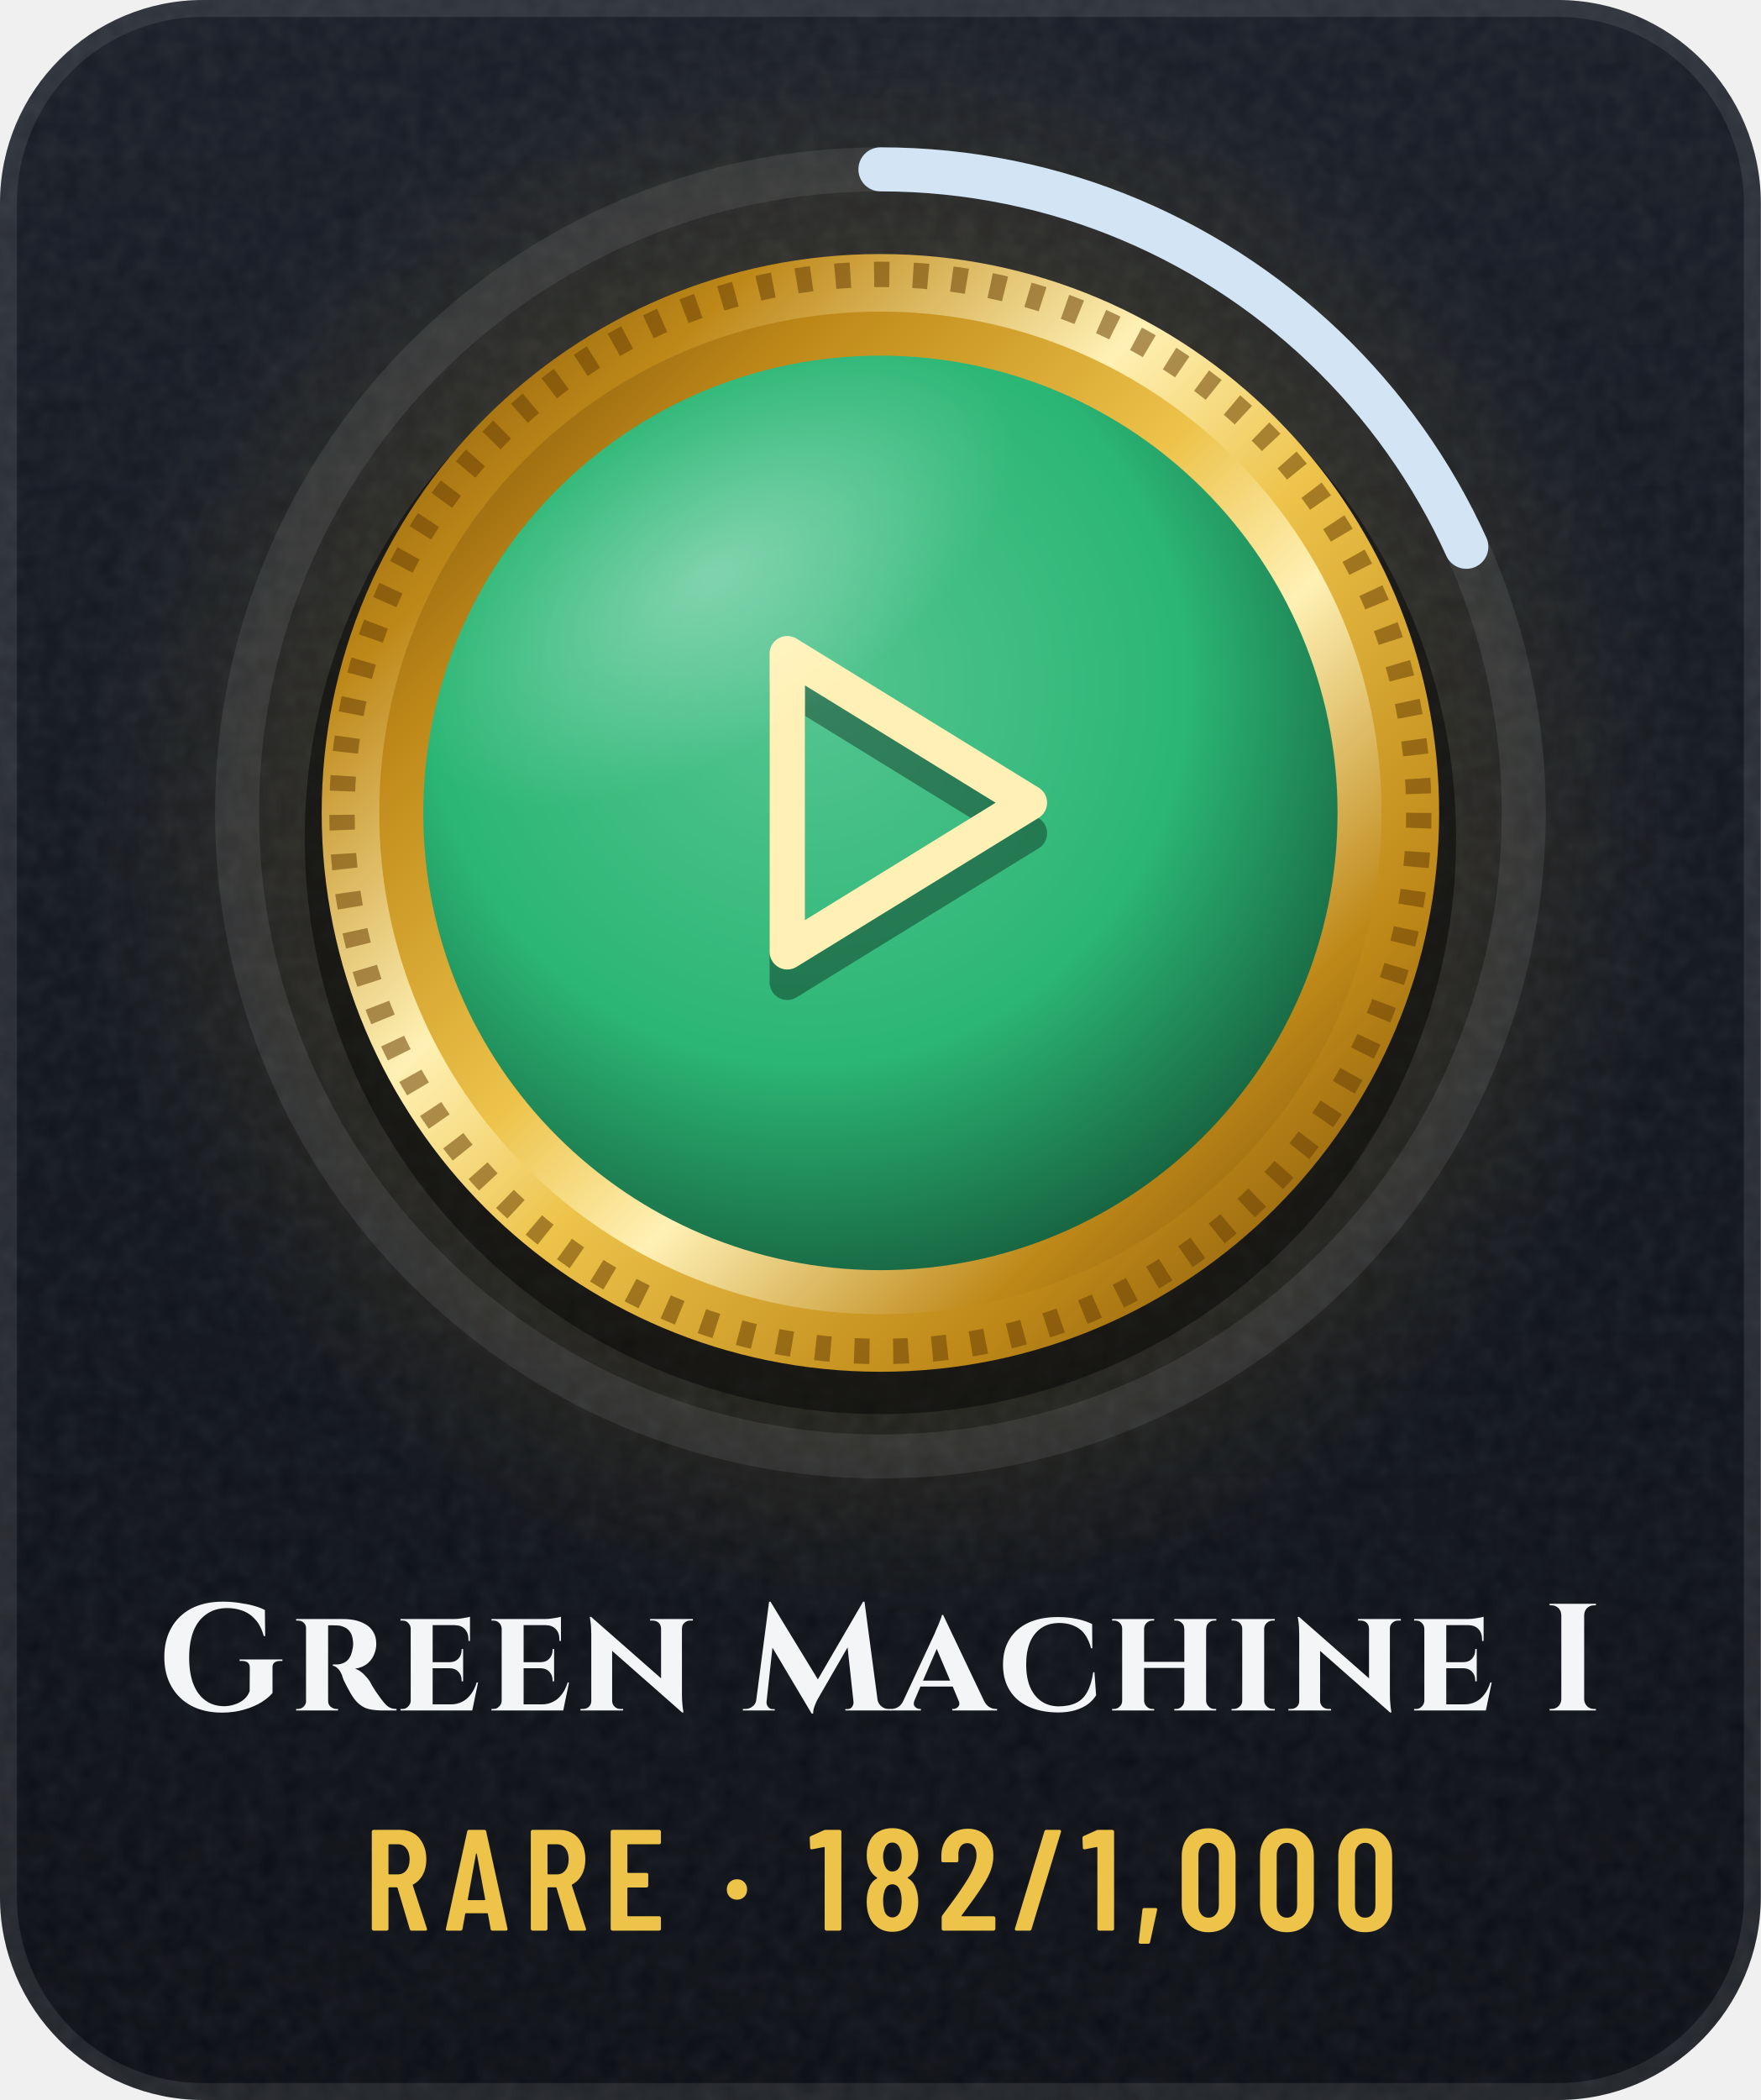
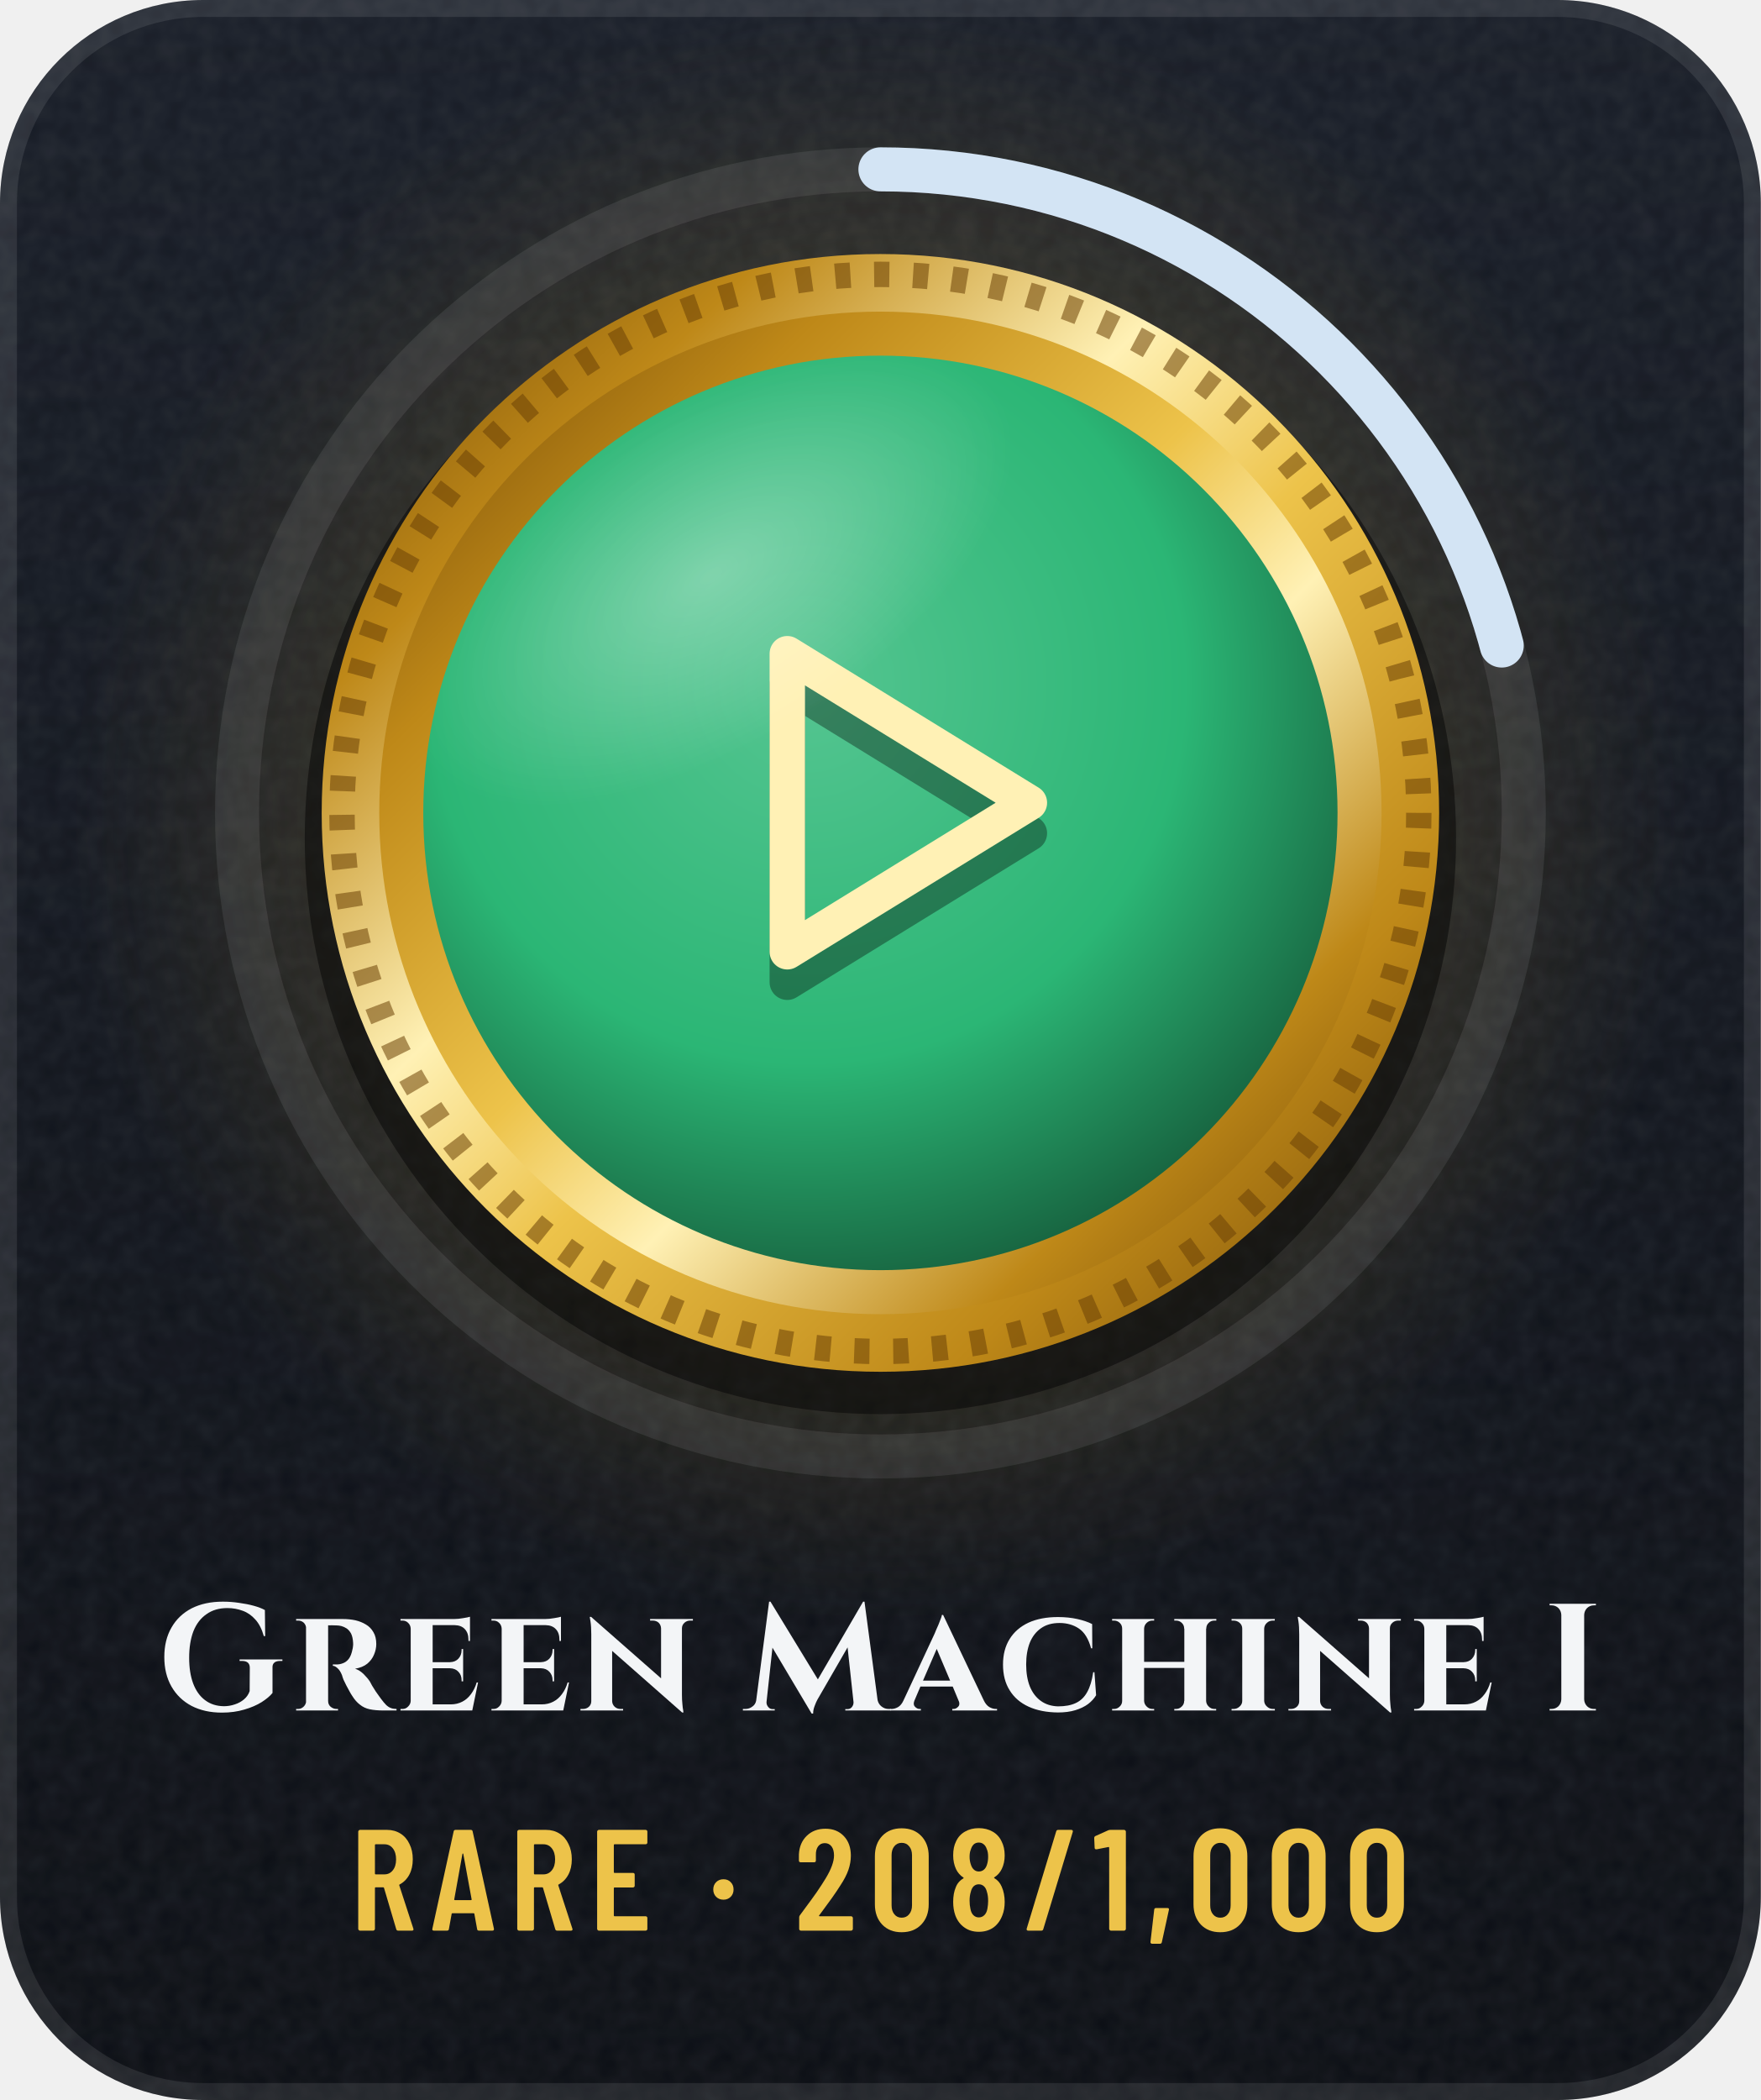
- <svg xmlns="http://www.w3.org/2000/svg" width="104" height="124" viewBox="0 0 104 124" role="img" aria-label="Green Machine I: earned, Rare, 18% to Green Machine II">
+ <svg xmlns="http://www.w3.org/2000/svg" width="104" height="124" viewBox="0 0 104 124" role="img" aria-label="Green Machine I: earned, Rare, 20% to Green Machine II">
  <style>@keyframes tw{0%,100%{opacity:.15;transform:scale(.45)}50%{opacity:1;transform:scale(1)}}.sp{transform-box:fill-box;transform-origin:center;animation:tw 3.4s ease-in-out infinite}@keyframes sh{0%{transform:translateX(-110px)}38%,100%{transform:translateX(200px)}}.sh{animation:sh 6.5s ease-in-out infinite}@keyframes fl{0%,100%{transform:translateY(0)}50%{transform:translateY(-3px)}}.fl{animation:fl 5s ease-in-out infinite}@media (prefers-reduced-motion:reduce){.sp,.fl{animation:none}.sh,.bu{display:none}}</style>
  <defs>
    <linearGradient id="bg" x1="0" y1="0" x2="0" y2="1">
      <stop offset="0" stop-color="#171C26" />
      <stop offset="1" stop-color="#0A0D13" />
    </linearGradient>
    <clipPath id="card">
      <rect width="104" height="124" rx="12" />
    </clipPath>
    <filter id="grain" x="0" y="0" width="100%" height="100%">
      <feTurbulence type="fractalNoise" baseFrequency=".85" numOctaves="2" stitchTiles="stitch" />
      <feColorMatrix values="0 0 0 0 1 0 0 0 0 1 0 0 0 0 1 0 0 0 .07 0" />
    </filter>
    <radialGradient id="glow" cx=".5" cy=".5" r=".5">
      <stop offset="0" stop-color="#EDC34A" stop-opacity="0.34" />
      <stop offset="1" stop-color="#EDC34A" stop-opacity="0" />
    </radialGradient>
    <linearGradient id="mh" x1="0" y1="0" x2="1" y2="0">
      <stop offset="0" stop-color="#6B4306" />
      <stop offset="0.2" stop-color="#BE8818" />
      <stop offset="0.4" stop-color="#FFF1B5" />
      <stop offset="0.54" stop-color="#EDC34A" />
      <stop offset="0.78" stop-color="#BE8818" />
      <stop offset="1" stop-color="#6B4306" />
    </linearGradient>
    <linearGradient id="md" x1="0" y1="0" x2="1" y2="1">
      <stop offset="0" stop-color="#6B4306" />
      <stop offset="0.2" stop-color="#BE8818" />
      <stop offset="0.4" stop-color="#FFF1B5" />
      <stop offset="0.54" stop-color="#EDC34A" />
      <stop offset="0.78" stop-color="#BE8818" />
      <stop offset="1" stop-color="#6B4306" />
    </linearGradient>
    <linearGradient id="mdr" x1="1" y1="1" x2="0" y2="0">
      <stop offset="0" stop-color="#6B4306" />
      <stop offset="0.2" stop-color="#BE8818" />
      <stop offset="0.4" stop-color="#FFF1B5" />
      <stop offset="0.54" stop-color="#EDC34A" />
      <stop offset="0.78" stop-color="#BE8818" />
      <stop offset="1" stop-color="#6B4306" />
    </linearGradient>
    <linearGradient id="dia" x1="0" y1="0" x2="1" y2="0">
      <stop offset="0" stop-color="#6CCBFF" />
      <stop offset=".5" stop-color="#C4B2FF" />
      <stop offset="1" stop-color="#F29BDD" />
    </linearGradient>
    <linearGradient id="pb" x1="0" y1="0" x2="1" y2="0">
      <stop offset="0" stop-color="#8FA6C0" />
      <stop offset="1" stop-color="#FFFFFF" />
    </linearGradient>
    <linearGradient id="shg" x1="0" y1="0" x2="1" y2="0">
      <stop offset="0" stop-color="#FFFFFF" stop-opacity="0" />
      <stop offset=".5" stop-color="#FFFFFF" stop-opacity=".6" />
      <stop offset="1" stop-color="#FFFFFF" stop-opacity="0" />
    </linearGradient>
    <radialGradient id="en" cx=".42" cy=".36" r=".75">
      <stop offset="0" stop-color="#55C591" />
      <stop offset=".55" stop-color="#2BB675" />
      <stop offset="1" stop-color="#11492F" />
    </radialGradient>
    <linearGradient id="ig" gradientUnits="userSpaceOnUse" x1="0" y1="34" x2="0" y2="62">
      <stop offset="0" stop-color="#FFF1B5" />
      <stop offset="1" stop-color="#EDC34A" />
    </linearGradient>
    <radialGradient id="gl" cx=".5" cy=".5" r=".5">
      <stop offset="0" stop-color="#FFFFFF" stop-opacity=".45" />
      <stop offset="1" stop-color="#FFFFFF" stop-opacity="0" />
    </radialGradient>
    <clipPath id="fc">
      <circle cx="52" cy="48" r="27" />
    </clipPath>
  </defs>
  <g clip-path="url(#card)">
    <rect width="104" height="124" fill="url(#bg)" />
    <rect width="104" height="124" filter="url(#grain)" />
  </g>
  <rect x=".5" y=".5" width="103" height="123" rx="11.5" fill="none" stroke="#FFFFFF" stroke-opacity=".09" />
  <circle cx="52" cy="48" r="48" fill="url(#glow)" />
  <circle cx="52" cy="48" r="38" fill="none" stroke="#FFFFFF" stroke-opacity=".08" stroke-width="2.6" />
-   <circle cx="52" cy="48" r="38" fill="none" stroke="#D3E4F4" stroke-width="2.6" stroke-linecap="round" stroke-dasharray="43.5 238.8" transform="rotate(-90 52 48)" />
+   <circle cx="52" cy="48" r="38" fill="none" stroke="#D3E4F4" stroke-width="2.6" stroke-linecap="round" stroke-dasharray="49.7 238.8" transform="rotate(-90 52 48)" />
  <circle cx="52" cy="49.5" r="34" fill="#000000" fill-opacity=".45" />
  <circle cx="52" cy="48" r="33" fill="url(#md)" />
  <circle cx="52" cy="48" r="31.8" fill="none" stroke="#6B4306" stroke-opacity=".55" stroke-width="1.5" stroke-dasharray=".9 1.4" />
  <circle cx="52" cy="48" r="29.6" fill="url(#mdr)" />
  <circle cx="52" cy="48" r="27" fill="url(#en)" />
  <g transform="translate(38.8 36) scale(1.1)" fill="none" stroke="#000000" stroke-width="1.9" stroke-linecap="round" stroke-linejoin="round" stroke-opacity=".35">
    <path d="M7 4l13 8-13 8z" />
  </g>
  <g transform="translate(38.8 34.2) scale(1.1)" fill="none" stroke="url(#ig)" stroke-width="1.9" stroke-linecap="round" stroke-linejoin="round">
    <path d="M7 4l13 8-13 8z" />
  </g>
  <g clip-path="url(#fc)">
    <ellipse cx="42" cy="34" rx="20" ry="10" transform="rotate(-32 42 34)" fill="url(#gl)" opacity=".7" />
    <g transform="skewX(-18)">
      <rect class="sh" x="10" y="10" width="12" height="80" fill="url(#shg)" opacity=".6" />
    </g>
  </g>
  <g transform="translate(9.3 101) scale(0.009 -0.009)" fill="#F3F5F7">
    <use href="#s71" x="0" />
    <use href="#s114" x="869" />
    <use href="#s101" x="1561" />
    <use href="#s101" x="2158" />
    <use href="#s110" x="2755" />
    <use href="#s77" x="3851" />
    <use href="#s97" x="4837" />
    <use href="#s99" x="5515" />
    <use href="#s104" x="6231" />
    <use href="#s105" x="7015" />
    <use href="#s110" x="7401" />
    <use href="#s101" x="8213" />
    <use href="#s73" x="9094" />
  </g>
-   <g transform="translate(21.5 114) scale(0.0085 -0.0085)" fill="#EDC34A">
+   <g transform="translate(20.7 114) scale(0.0085 -0.0085)" fill="#EDC34A">
    <use href="#m82" x="0" />
    <use href="#m65" x="555" />
    <use href="#m82" x="1105" />
    <use href="#m69" x="1660" />
    <use href="#m183" x="2484" />
-     <use href="#m49" x="3087" />
-     <use href="#m56" x="3455" />
-     <use href="#m50" x="3983" />
-     <use href="#m47" x="4502" />
-     <use href="#m49" x="4982" />
-     <use href="#m44" x="5350" />
-     <use href="#m48" x="5644" />
-     <use href="#m48" x="6188" />
-     <use href="#m48" x="6732" />
+     <use href="#m50" x="3087" />
+     <use href="#m48" x="3606" />
+     <use href="#m56" x="4150" />
+     <use href="#m47" x="4678" />
+     <use href="#m49" x="5158" />
+     <use href="#m44" x="5526" />
+     <use href="#m48" x="5820" />
+     <use href="#m48" x="6364" />
+     <use href="#m48" x="6908" />
  </g>
  <defs>
    <path id="m44" d="M33 -78 59 146Q60 157 71 157H151Q164 157 161 144L112 -80Q110 -91 99 -91H45Q39 -91 36 -88Q32 -84 33 -78Z" />
    <path id="m47" d="M21 14 226 690Q229 700 239 700H331Q337 700 340 696Q343 692 341 686L136 10Q133 0 123 0H31Q25 0 22 4Q19 8 21 14Z" />
    <path id="m48" d="M38 183V517Q38 604 89 658Q140 711 224 711Q309 711 360 658Q412 604 412 517V183Q412 96 360 42Q309 -11 224 -11Q140 -11 89 42Q38 96 38 183ZM296 176V524Q296 563 276 586Q257 610 224 610Q192 610 173 586Q154 563 154 524V176Q154 137 173 114Q192 90 224 90Q257 90 276 114Q296 137 296 176Z" />
    <path id="m49" d="M122 700H218Q223 700 226 696Q230 693 230 688V12Q230 7 226 4Q223 0 218 0H126Q121 0 118 4Q114 7 114 12V576Q114 578 112 580Q111 582 109 581L27 565H24Q13 565 13 576L10 643Q10 653 18 657L107 697Q114 700 122 700Z" />
    <path id="m50" d="M173 100H392Q397 100 400 96Q404 93 404 88V12Q404 7 400 4Q397 0 392 0H43Q38 0 34 4Q31 7 31 12V92Q31 101 36 107L75 160Q114 212 152 266Q189 320 215 363Q273 459 273 522Q273 562 256 585Q238 608 209 608Q180 608 163 586Q146 563 147 526V487Q147 482 144 478Q140 475 135 475H41Q36 475 32 478Q29 482 29 487V530Q33 610 84 659Q134 708 214 708Q293 708 342 656Q390 605 390 521Q390 471 373 422Q356 373 319 317Q294 277 260 229Q225 181 214 166Q184 126 170 106Q168 104 169 102Q170 100 173 100Z" />
    <path id="m56" d="M325 364Q358 345 375 306Q396 259 396 200Q396 147 380 107Q360 53 318 22Q275 -8 216 -8Q158 -8 116 22Q73 52 53 106Q38 148 38 200Q38 259 56 301Q71 341 109 363Q113 366 109 369Q76 390 58 427Q38 470 38 523Q38 581 58 620Q78 664 120 688Q161 712 216 712Q270 712 312 688Q353 665 374 621Q396 579 396 523Q396 471 376 429Q358 392 325 371Q319 367 325 364ZM159 559Q152 541 152 513Q152 483 162 456Q169 435 183 423Q197 411 216 411Q237 411 252 424Q266 436 273 459Q281 483 281 513Q281 547 271 568Q264 589 250 600Q236 612 216 612Q198 612 184 602Q171 591 164 573ZM281 206Q281 244 272 271Q266 295 252 308Q237 322 216 322Q195 322 180 308Q166 294 160 268Q152 242 152 208Q152 177 158 151Q163 123 178 108Q194 92 216 92Q239 92 255 108Q271 124 276 153Q281 180 281 206Z" />
    <path id="m65" d="M325 11 306 116Q306 121 300 121H154Q148 121 148 116L129 11Q128 0 116 0H25Q11 0 14 13L162 689Q164 700 175 700H281Q292 700 294 689L442 13V9Q442 0 431 0H338Q326 0 325 11ZM171 212H282Q288 212 287 217L229 533Q228 536 226 536Q224 536 223 533L166 217Q165 212 171 212Z" />
    <path id="m69" d="M391 600H175Q170 600 170 595V406Q170 401 175 401H303Q308 401 312 398Q315 394 315 389V312Q315 307 312 304Q308 300 303 300H175Q170 300 170 295V105Q170 100 175 100H391Q396 100 400 96Q403 93 403 88V12Q403 7 400 4Q396 0 391 0H66Q61 0 58 4Q54 7 54 12V688Q54 693 58 696Q61 700 66 700H391Q396 700 400 696Q403 693 403 688V612Q403 607 400 604Q396 600 391 600Z" />
    <path id="m82" d="M318 10 233 297Q231 301 228 301H175Q170 301 170 296V12Q170 7 166 4Q163 0 158 0H66Q61 0 58 4Q54 7 54 12V688Q54 693 58 696Q61 700 66 700H254Q307 700 348 674Q388 649 410 602Q433 556 433 496Q433 434 409 389Q385 344 342 321Q338 320 339 315L437 14Q438 12 438 9Q438 0 427 0H331Q321 0 318 10ZM170 595V396Q170 391 175 391H236Q272 391 294 419Q317 447 317 495Q317 543 294 572Q272 600 236 600H175Q170 600 170 595Z" />
    <path id="m183" d="M37 286Q37 317 57 337Q77 357 108 357Q139 357 158 337Q178 317 178 286Q178 255 158 235Q138 215 108 215Q77 215 57 235Q37 255 37 286Z" />
    <path id="s71" d="M755 280V115Q731 85 684 55Q636 25 570 6Q504 -14 423 -14Q309 -14 224 30Q139 75 92 157Q45 239 45 351Q45 463 92 544Q138 625 224 670Q311 714 429 714Q484 714 536 706Q588 699 632 687Q676 675 705 659L707 488H698Q679 556 643 596Q607 637 560 654Q512 672 459 672Q378 672 322 632Q265 593 236 520Q208 447 208 345Q208 249 234 178Q261 106 312 68Q363 29 436 28Q473 28 508 40Q542 51 568 73Q594 95 605 127L606 280Q606 325 555 325H539V335H820V325H805Q775 325 763 310Q754 299 755 280Z" />
    <path id="s73" d="M119 73V627Q118 653 100 672Q81 690 55 690H42V700H346V690H333Q307 690 288 672Q270 653 269 627V73Q270 47 288 28Q307 10 333 10H346V0H42V10H55Q81 10 100 28Q118 47 119 73Z" />
    <path id="s77" d="M780 714H789L875 68Q881 42 900 27Q921 10 947 10H963V0H663V9H678Q695 9 706 22Q717 36 717 52V55L678 414L491 90L481 73Q471 55 462 30Q452 5 452 -20H442L185 412L146 55V52Q146 36 158 22Q169 9 185 9H200V0H-9V10H7Q34 10 55 27Q73 40 78 64L163 714H172L483 204Z" />
    <path id="s97" d="M319 627 586 66Q601 35 623 22Q645 10 665 10H673V0H379V10H387Q404 10 418 25Q429 36 424 56L382 157H170L130 63Q121 38 134 25Q148 10 165 10H173V0H-27V10H-19Q1 10 23 22Q45 35 59 66L264 506Q266 512 273 528Q280 543 288 562Q296 582 303 600Q310 617 311 627ZM187 196H365L277 404Z" />
    <path id="s99" d="M634 251 645 100Q626 68 592 42Q558 17 509 2Q460 -13 395 -13Q283 -12 202 25Q121 62 78 132Q34 201 34 301Q34 399 77 468Q120 538 201 576Q282 613 395 613Q463 613 522 600Q580 587 619 567L620 408H612Q587 500 533 537Q479 574 405 574Q332 574 284 540Q235 506 210 445Q186 384 186 302Q186 219 210 158Q235 97 282 63Q329 29 395 27Q466 27 512 49Q559 71 586 120Q614 169 626 251Z" />
    <path id="s101" d="M543 184 505 0H34V10H47Q69 10 84 26Q100 41 101 63V537Q100 560 84 575Q69 590 47 590H34V600H385Q414 600 446 606Q478 611 490 615V456H480V465Q480 509 456 534Q433 559 389 560H245V317H359Q394 318 414 340Q435 363 435 396V403H445V191H435V199Q435 232 414 254Q394 276 359 277H245V40H363Q406 40 440 58Q473 75 497 108Q521 140 534 184Z" />
    <path id="s104" d="M100 63V537Q100 560 84 575Q68 590 46 590H34V600H310V590H299Q277 590 261 575Q245 560 244 537V319H508V537H507Q507 560 491 575Q475 590 453 590H442V600H718V590H706Q683 590 668 575Q652 560 652 537H651V63Q652 41 668 26Q683 10 706 10H717V0H442V10H453Q475 10 491 26Q507 41 507 63H508V279H244V63Q245 41 261 26Q277 10 299 10H310V0H34V10H46Q68 10 84 26Q100 41 100 63Z" />
    <path id="s105" d="M104 63V537Q104 560 87 575Q70 590 46 590H34V600H318L317 590H306Q282 590 266 575Q249 560 248 537V63Q249 41 266 26Q282 10 306 10H318V0H34V10H47Q70 10 87 26Q104 41 104 63Z" />
    <path id="s110" d="M91 614 550 211V539Q549 561 534 576Q518 590 495 590H478V600H759V590H742Q720 590 704 576Q687 561 687 539V104Q687 69 690 42Q692 16 695 2L697 -13H688L229 391V61Q230 39 246 24Q262 10 284 10H301V0H21V10H37Q60 10 76 24Q92 39 92 61V500Q92 551 87 583L82 614Z" />
    <path id="s114" d="M106 0H41V10H53Q75 10 91 26Q103 38 106 54V547Q103 564 91 576Q75 590 54 590H41V600H349Q390 600 429 592Q468 583 499 564Q530 546 548 514Q567 483 567 436Q567 401 552 366Q538 332 508 307Q477 282 428 274Q457 265 484 239Q510 213 525 190Q529 182 539 164Q549 147 564 124Q580 102 597 78Q617 51 632 36Q647 22 663 16Q679 10 700 10V0H616Q562 0 524 8Q487 16 460 38Q432 59 409 96Q400 109 390 128Q380 146 370 165Q360 184 352 202Q345 220 342 232Q329 264 312 278Q296 293 282 293V302H307Q328 302 348 310Q369 317 386 338Q403 360 411 402Q413 408 414 419Q416 430 415 444Q413 481 402 504Q390 526 373 538Q356 549 338 554Q321 558 308 558Q289 559 274 559Q259 558 251 559V63Q251 38 268 24Q286 10 306 10H316V0Z" />
  </defs>
</svg>
